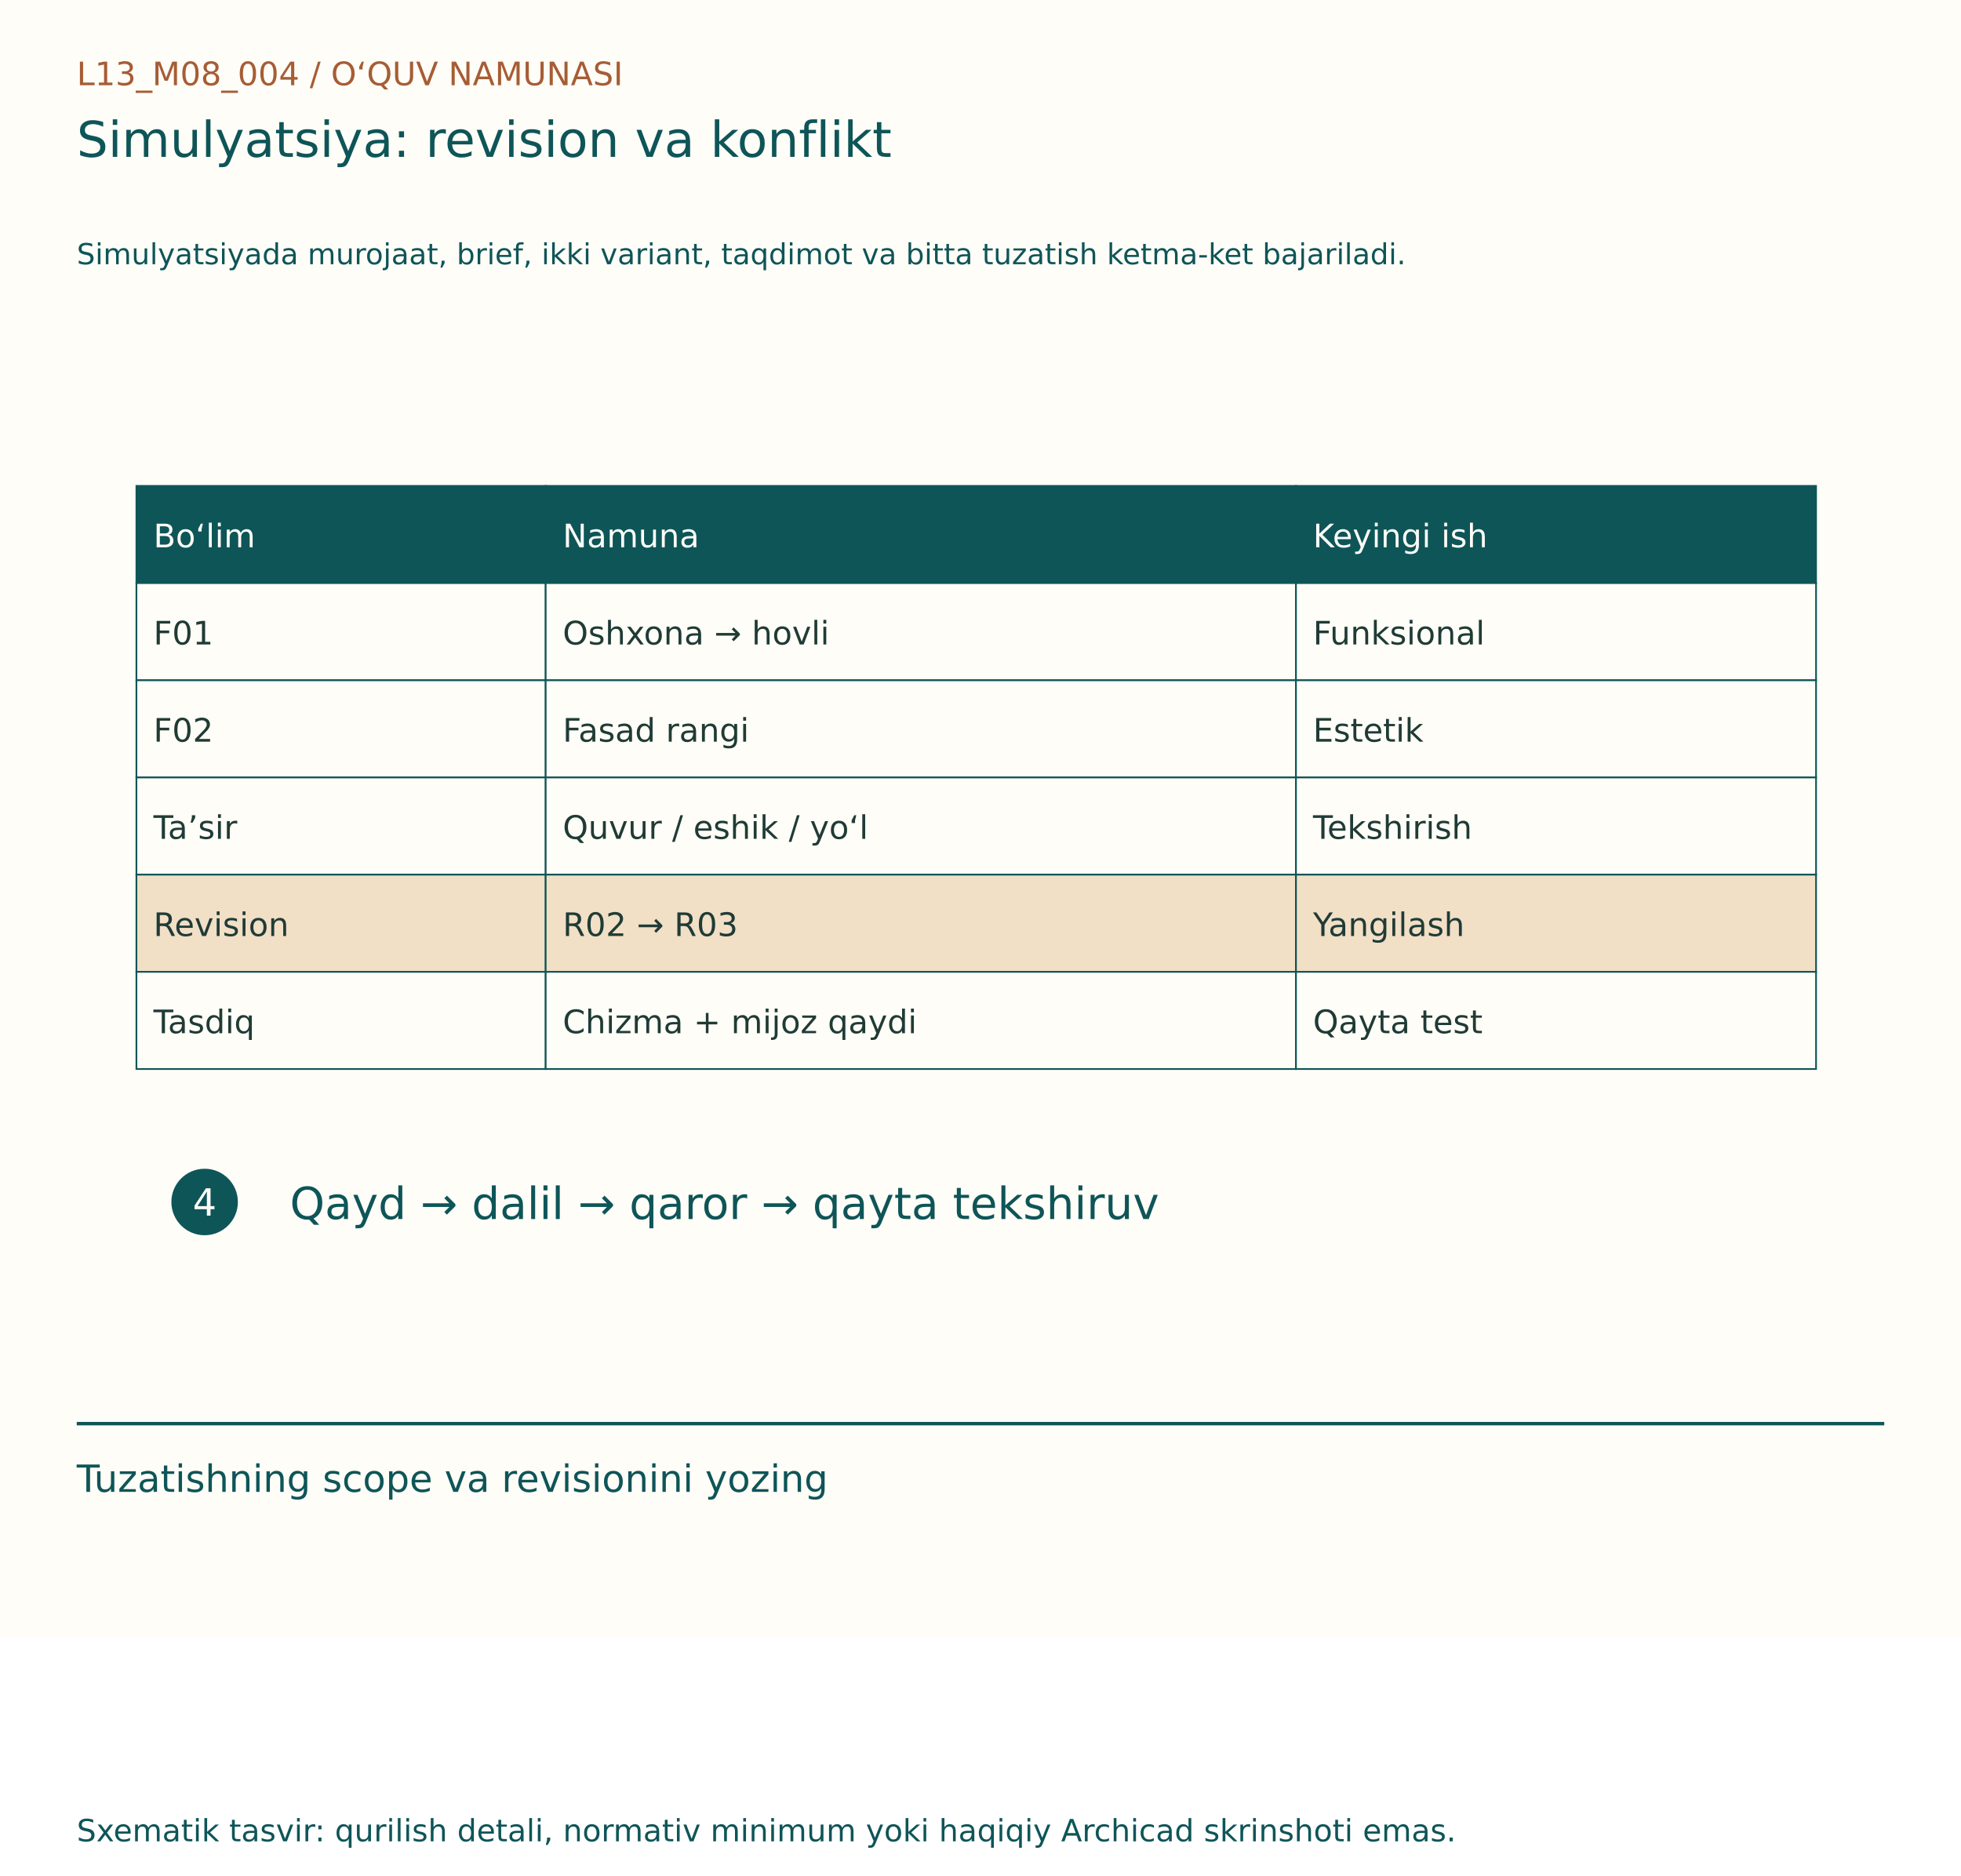
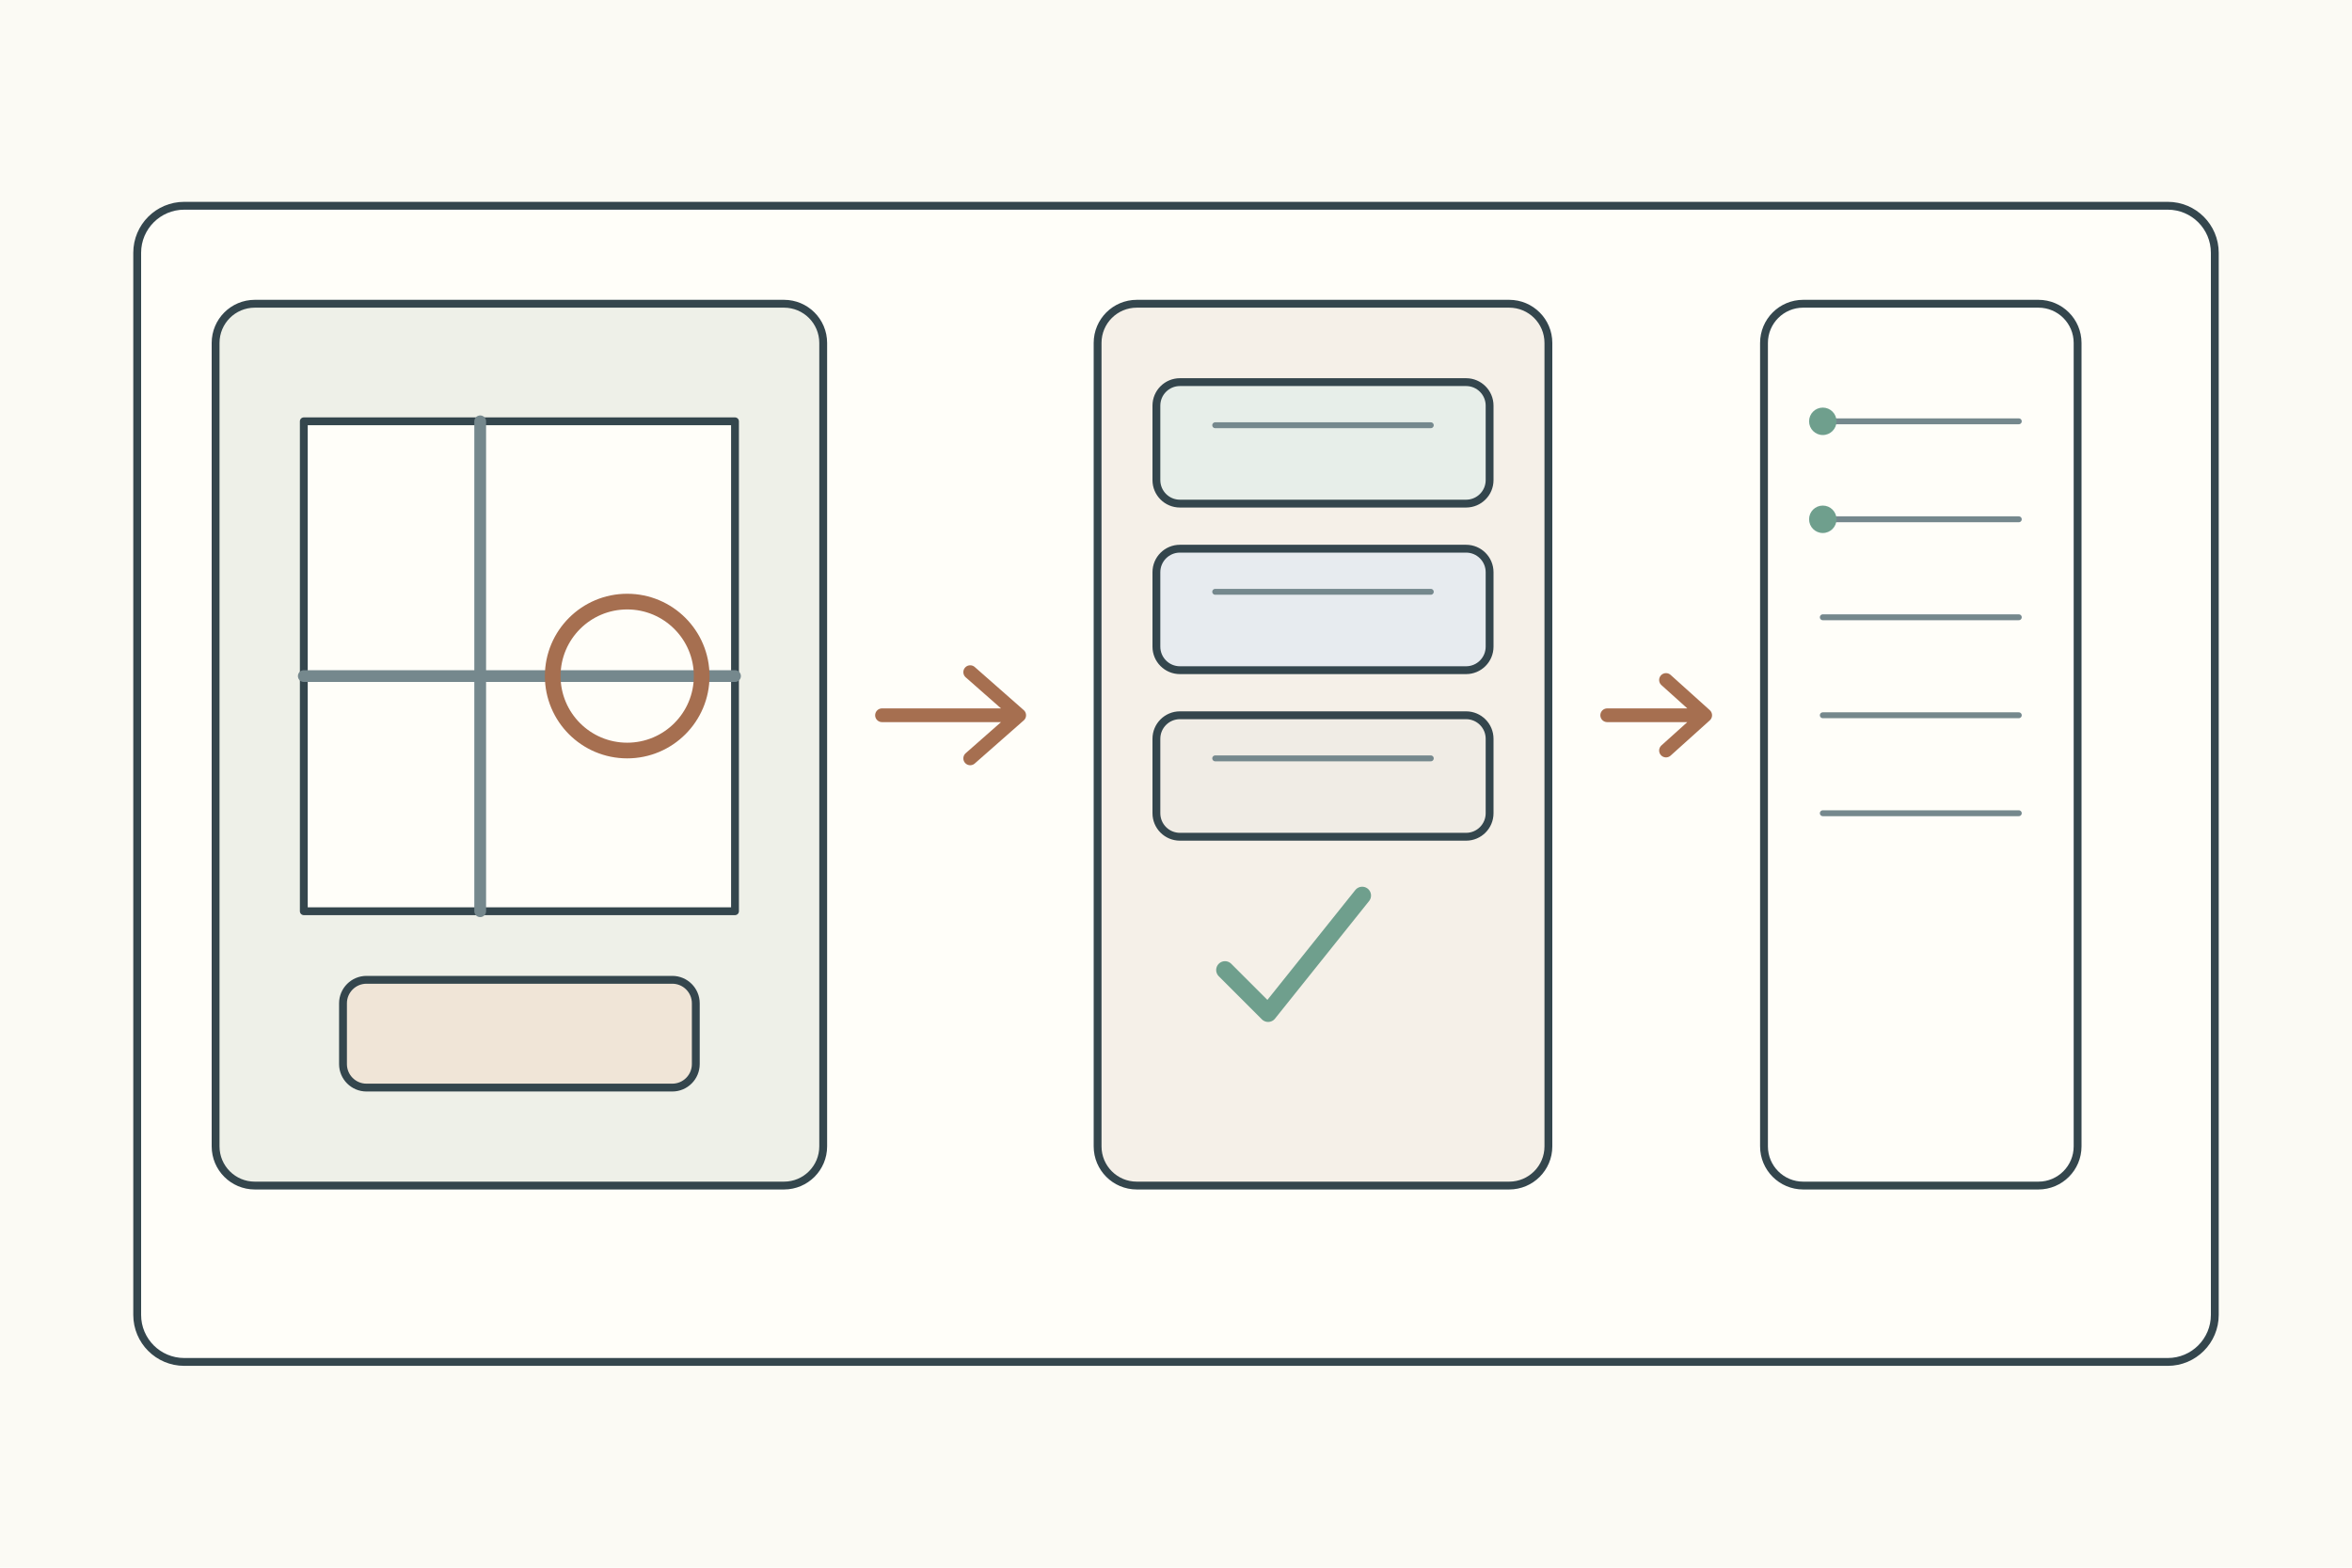
- <svg xmlns="http://www.w3.org/2000/svg" width="1150" height="1100" viewBox="0 0 1150 1100">
-   <rect width="1150" height="960" fill="#FFFDF7" />
-   <g font-family="DejaVu Sans, Segoe UI, sans-serif">
-     <text x="45" y="50" font-size="19" fill="#A65D35">L13_M08_004  /  O‘QUV NAMUNASI</text>
-     <text x="45" y="92" font-size="29" fill="#0E5558">Simulyatsiya: revision va konflikt</text>
-     <text x="45" y="155" font-size="17" fill="#0E5558">Simulyatsiyada murojaat, brief, ikki variant, taqdimot va bitta tuzatish ketma-ket bajariladi.</text>
-     <g transform="translate(0,80)">
-       <rect x="80" y="205" width="240" height="57" fill="#0E5558" stroke="#0E5558" stroke-width="1" />
-       <text x="90" y="241" font-size="19" fill="#FFFDF7">Bo‘lim</text>
-       <rect x="320" y="205" width="440" height="57" fill="#0E5558" stroke="#0E5558" stroke-width="1" />
-       <text x="330" y="241" font-size="19" fill="#FFFDF7">Namuna</text>
-       <rect x="760" y="205" width="305" height="57" fill="#0E5558" stroke="#0E5558" stroke-width="1" />
-       <text x="770" y="241" font-size="19" fill="#FFFDF7">Keyingi ish</text>
-       <rect x="80" y="262" width="240" height="57" fill="#FFFDF7" stroke="#0E5558" stroke-width="1" />
-       <text x="90" y="298" font-size="19" fill="#203B36">F01</text>
-       <rect x="320" y="262" width="440" height="57" fill="#FFFDF7" stroke="#0E5558" stroke-width="1" />
-       <text x="330" y="298" font-size="19" fill="#203B36">Oshxona → hovli</text>
-       <rect x="760" y="262" width="305" height="57" fill="#FFFDF7" stroke="#0E5558" stroke-width="1" />
-       <text x="770" y="298" font-size="19" fill="#203B36">Funksional</text>
-       <rect x="80" y="319" width="240" height="57" fill="#FFFDF7" stroke="#0E5558" stroke-width="1" />
-       <text x="90" y="355" font-size="19" fill="#203B36">F02</text>
-       <rect x="320" y="319" width="440" height="57" fill="#FFFDF7" stroke="#0E5558" stroke-width="1" />
-       <text x="330" y="355" font-size="19" fill="#203B36">Fasad rangi</text>
-       <rect x="760" y="319" width="305" height="57" fill="#FFFDF7" stroke="#0E5558" stroke-width="1" />
-       <text x="770" y="355" font-size="19" fill="#203B36">Estetik</text>
-       <rect x="80" y="376" width="240" height="57" fill="#FFFDF7" stroke="#0E5558" stroke-width="1" />
-       <text x="90" y="412" font-size="19" fill="#203B36">Ta’sir</text>
-       <rect x="320" y="376" width="440" height="57" fill="#FFFDF7" stroke="#0E5558" stroke-width="1" />
-       <text x="330" y="412" font-size="19" fill="#203B36">Quvur / eshik / yo‘l</text>
-       <rect x="760" y="376" width="305" height="57" fill="#FFFDF7" stroke="#0E5558" stroke-width="1" />
-       <text x="770" y="412" font-size="19" fill="#203B36">Tekshirish</text>
-       <rect x="80" y="433" width="240" height="57" fill="#F1DFC6" stroke="#0E5558" stroke-width="1" />
-       <text x="90" y="469" font-size="19" fill="#203B36">Revision</text>
-       <rect x="320" y="433" width="440" height="57" fill="#F1DFC6" stroke="#0E5558" stroke-width="1" />
-       <text x="330" y="469" font-size="19" fill="#203B36">R02 → R03</text>
-       <rect x="760" y="433" width="305" height="57" fill="#F1DFC6" stroke="#0E5558" stroke-width="1" />
-       <text x="770" y="469" font-size="19" fill="#203B36">Yangilash</text>
-       <rect x="80" y="490" width="240" height="57" fill="#FFFDF7" stroke="#0E5558" stroke-width="1" />
-       <text x="90" y="526" font-size="19" fill="#203B36">Tasdiq</text>
-       <rect x="320" y="490" width="440" height="57" fill="#FFFDF7" stroke="#0E5558" stroke-width="1" />
-       <text x="330" y="526" font-size="19" fill="#203B36">Chizma + mijoz qaydi</text>
-       <rect x="760" y="490" width="305" height="57" fill="#FFFDF7" stroke="#0E5558" stroke-width="1" />
-       <text x="770" y="526" font-size="19" fill="#203B36">Qayta test</text>
-       <circle cx="120" cy="625" r="18" fill="#0E5558" stroke="#0E5558" stroke-width="3" />
-       <text x="113" y="633" font-size="22" fill="#FFFDF7">4</text>
-       <text x="170" y="635" font-size="26" fill="#0E5558">Qayd → dalil → qaror → qayta tekshiruv</text>
+ <svg xmlns="http://www.w3.org/2000/svg" width="1200" height="800">
+   <rect width="1200" height="800" fill="#fbfaf4" />
+   <g stroke="#34464d" stroke-width="4" fill="none" stroke-linecap="round" stroke-linejoin="round">
+     <rect x="70" y="105" width="1060" height="590" rx="24" fill="#fffef9" />
+     <g transform="translate(110 155)">
+       <rect width="310" height="450" rx="20" fill="#eef0e8" />
+       <rect x="45" y="60" width="220" height="250" fill="#fffef9" />
+       <path d="M135 60v250M45 190h220" stroke="#75888d" stroke-width="6" />
+       <circle cx="210" cy="190" r="38" fill="none" stroke="#a66f50" stroke-width="8" />
+       <rect x="65" y="345" width="180" height="55" rx="12" fill="#f0e5d7" />
    </g>
-     <line x1="45" y1="835" x2="1105" y2="835" stroke="#0E5558" stroke-width="2" />
-     <text x="45" y="875" font-size="22" fill="#0E5558">Tuzatishning scope va revisionini yozing</text>
-     <text x="45" y="1080" font-size="18" fill="#0E5558">Sxematik tasvir: qurilish detali, normativ minimum yoki haqiqiy Archicad skrinshoti emas.</text>
+     <path d="M450 365h70m-25-22 25 22-25 22" stroke="#a66f50" stroke-width="7" />
+     <g transform="translate(560 155)">
+       <rect width="230" height="450" rx="20" fill="#f5f0e8" />
+       <rect x="30" y="40" width="170" height="62" rx="12" fill="#e7eee9" />
+       <rect x="30" y="125" width="170" height="62" rx="12" fill="#e7ebef" />
+       <rect x="30" y="210" width="170" height="62" rx="12" fill="#f0ece5" />
+       <path d="M60 62h110M60 147h110M60 232h110" stroke="#75888d" stroke-width="3" />
+       <path d="M65 340l22 22 48-60" stroke="#6f9f8d" stroke-width="9" />
+     </g>
+     <path d="M820 365h50m-20-18 20 18-20 18" stroke="#a66f50" stroke-width="7" />
+     <g transform="translate(900 155)">
+       <rect width="160" height="450" rx="20" fill="#fffef9" />
+       <path d="M30 60h100M30 110h100M30 160h100M30 210h100M30 260h100" stroke="#75888d" stroke-width="3" />
+       <circle cx="30" cy="60" r="7" fill="#6f9f8d" stroke="none" />
+       <circle cx="30" cy="110" r="7" fill="#6f9f8d" stroke="none" />
+     </g>
  </g>
</svg>
